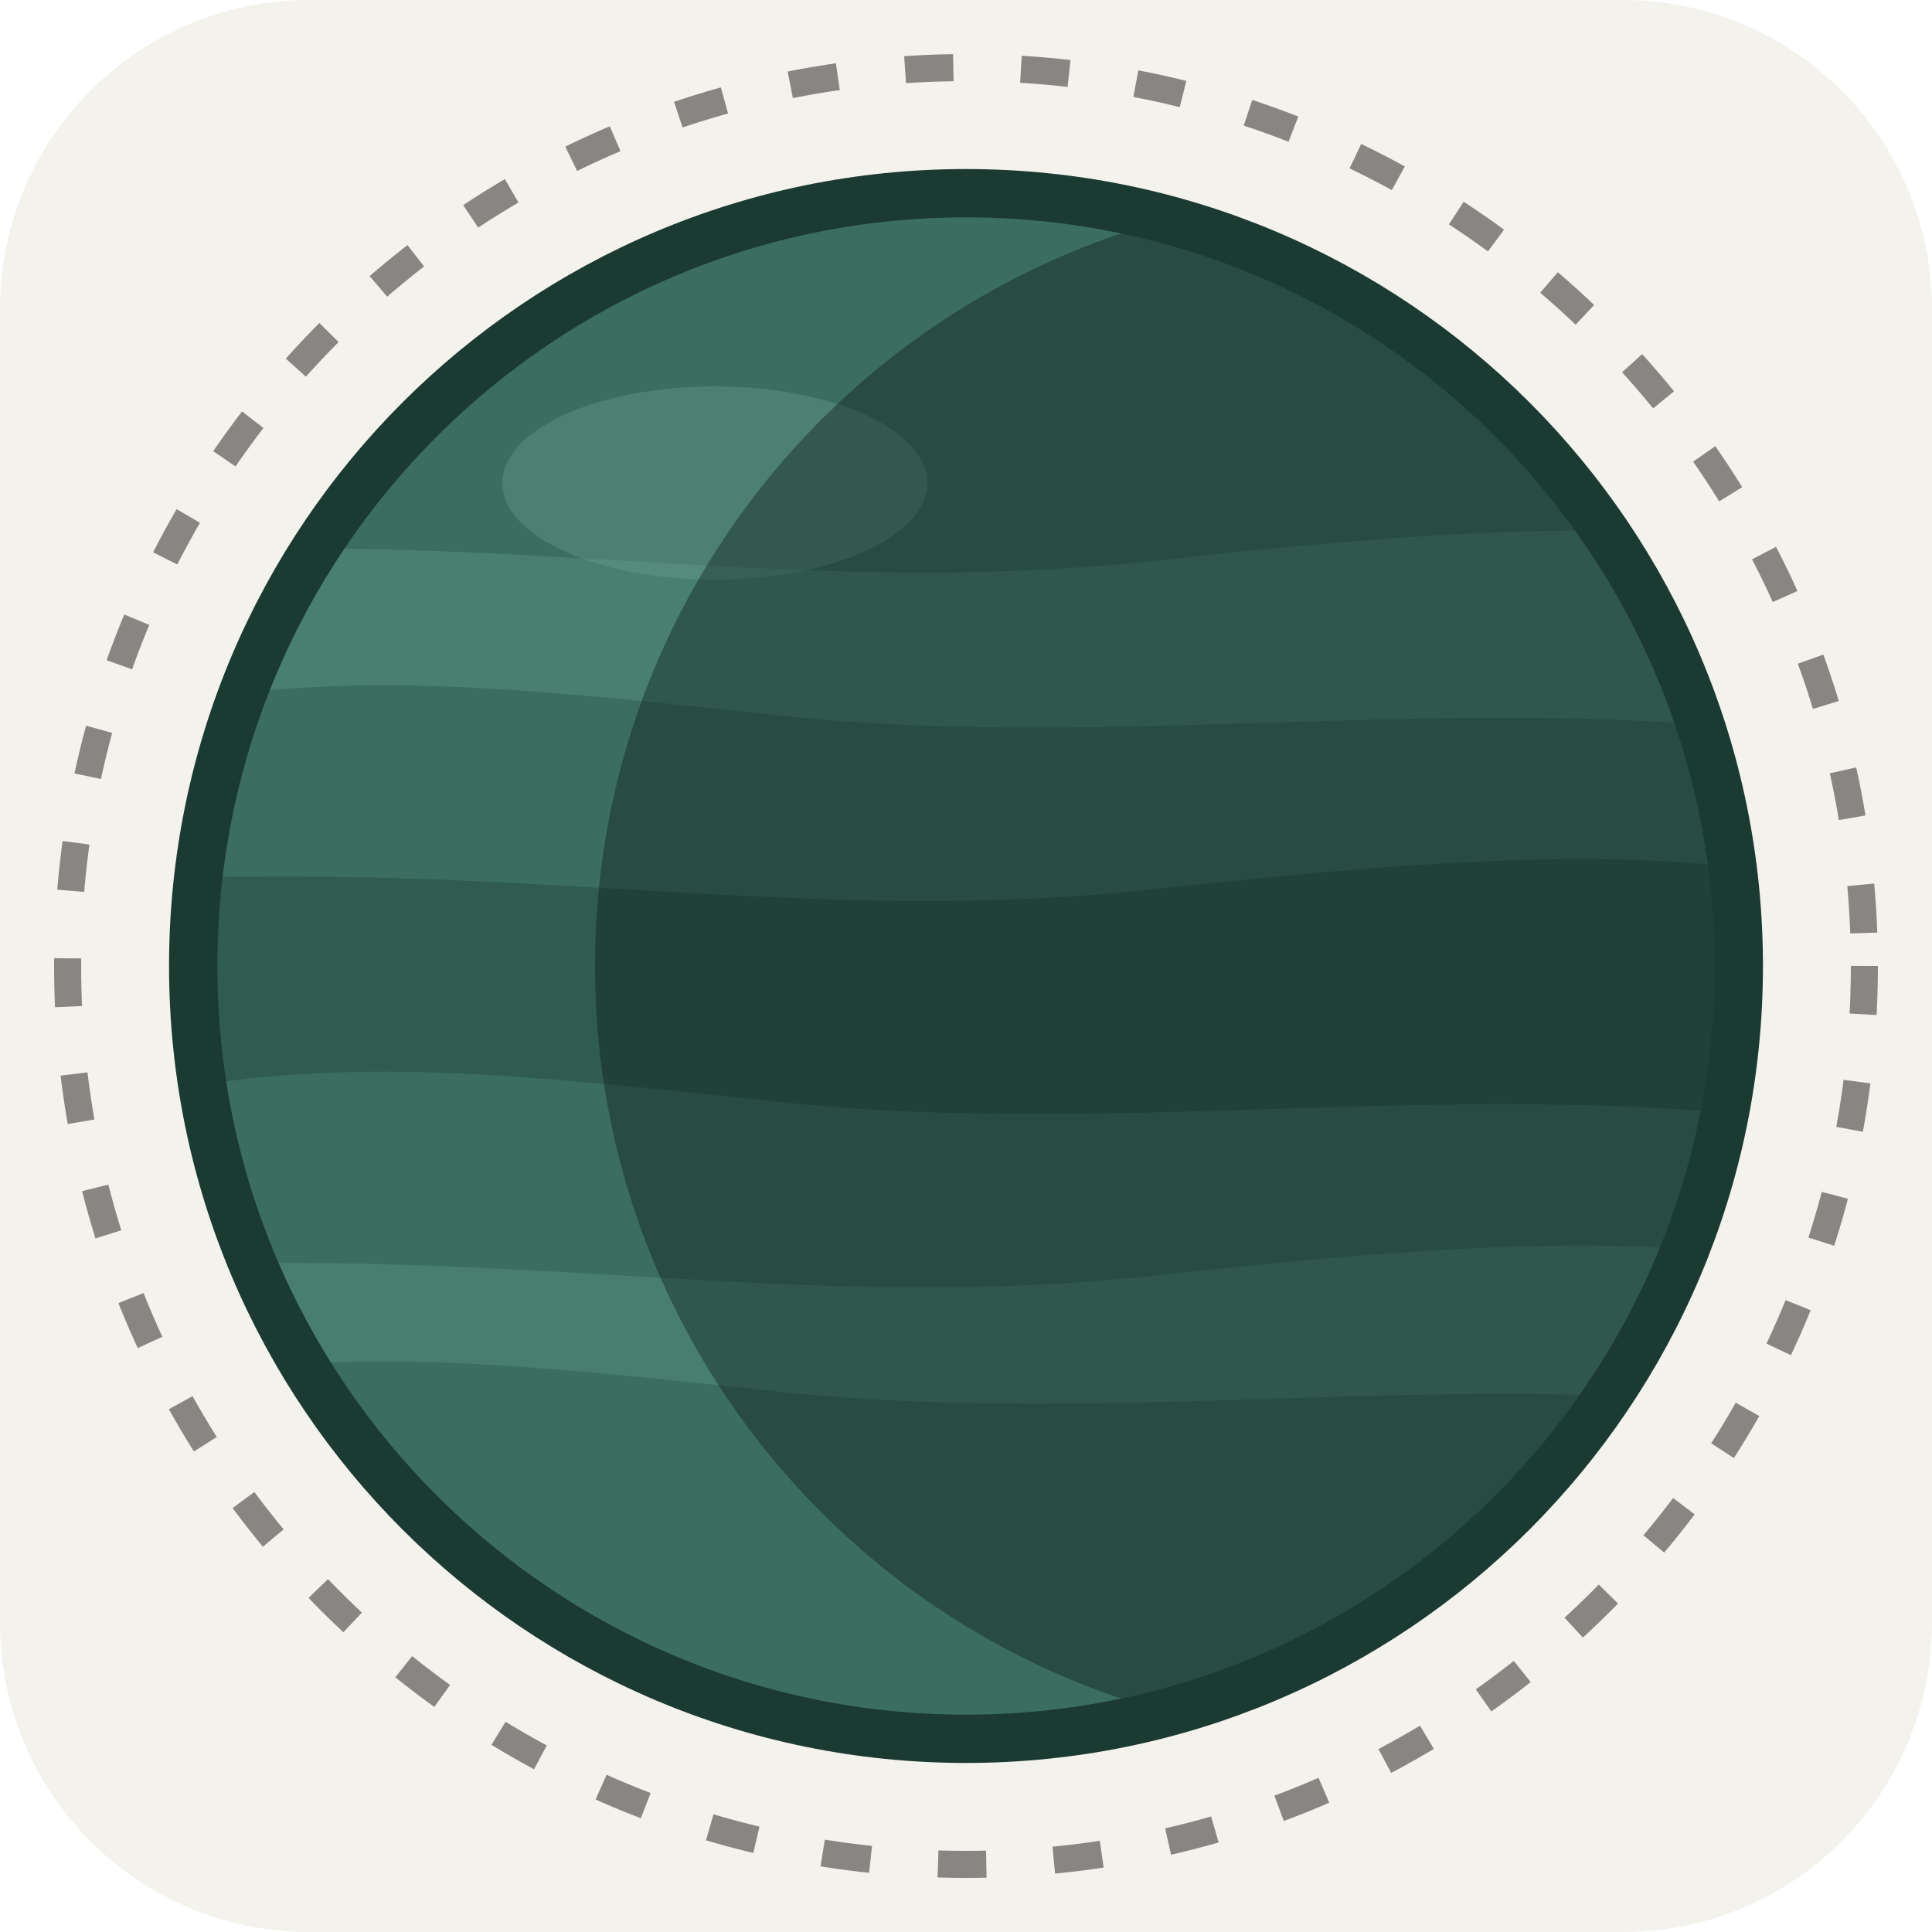
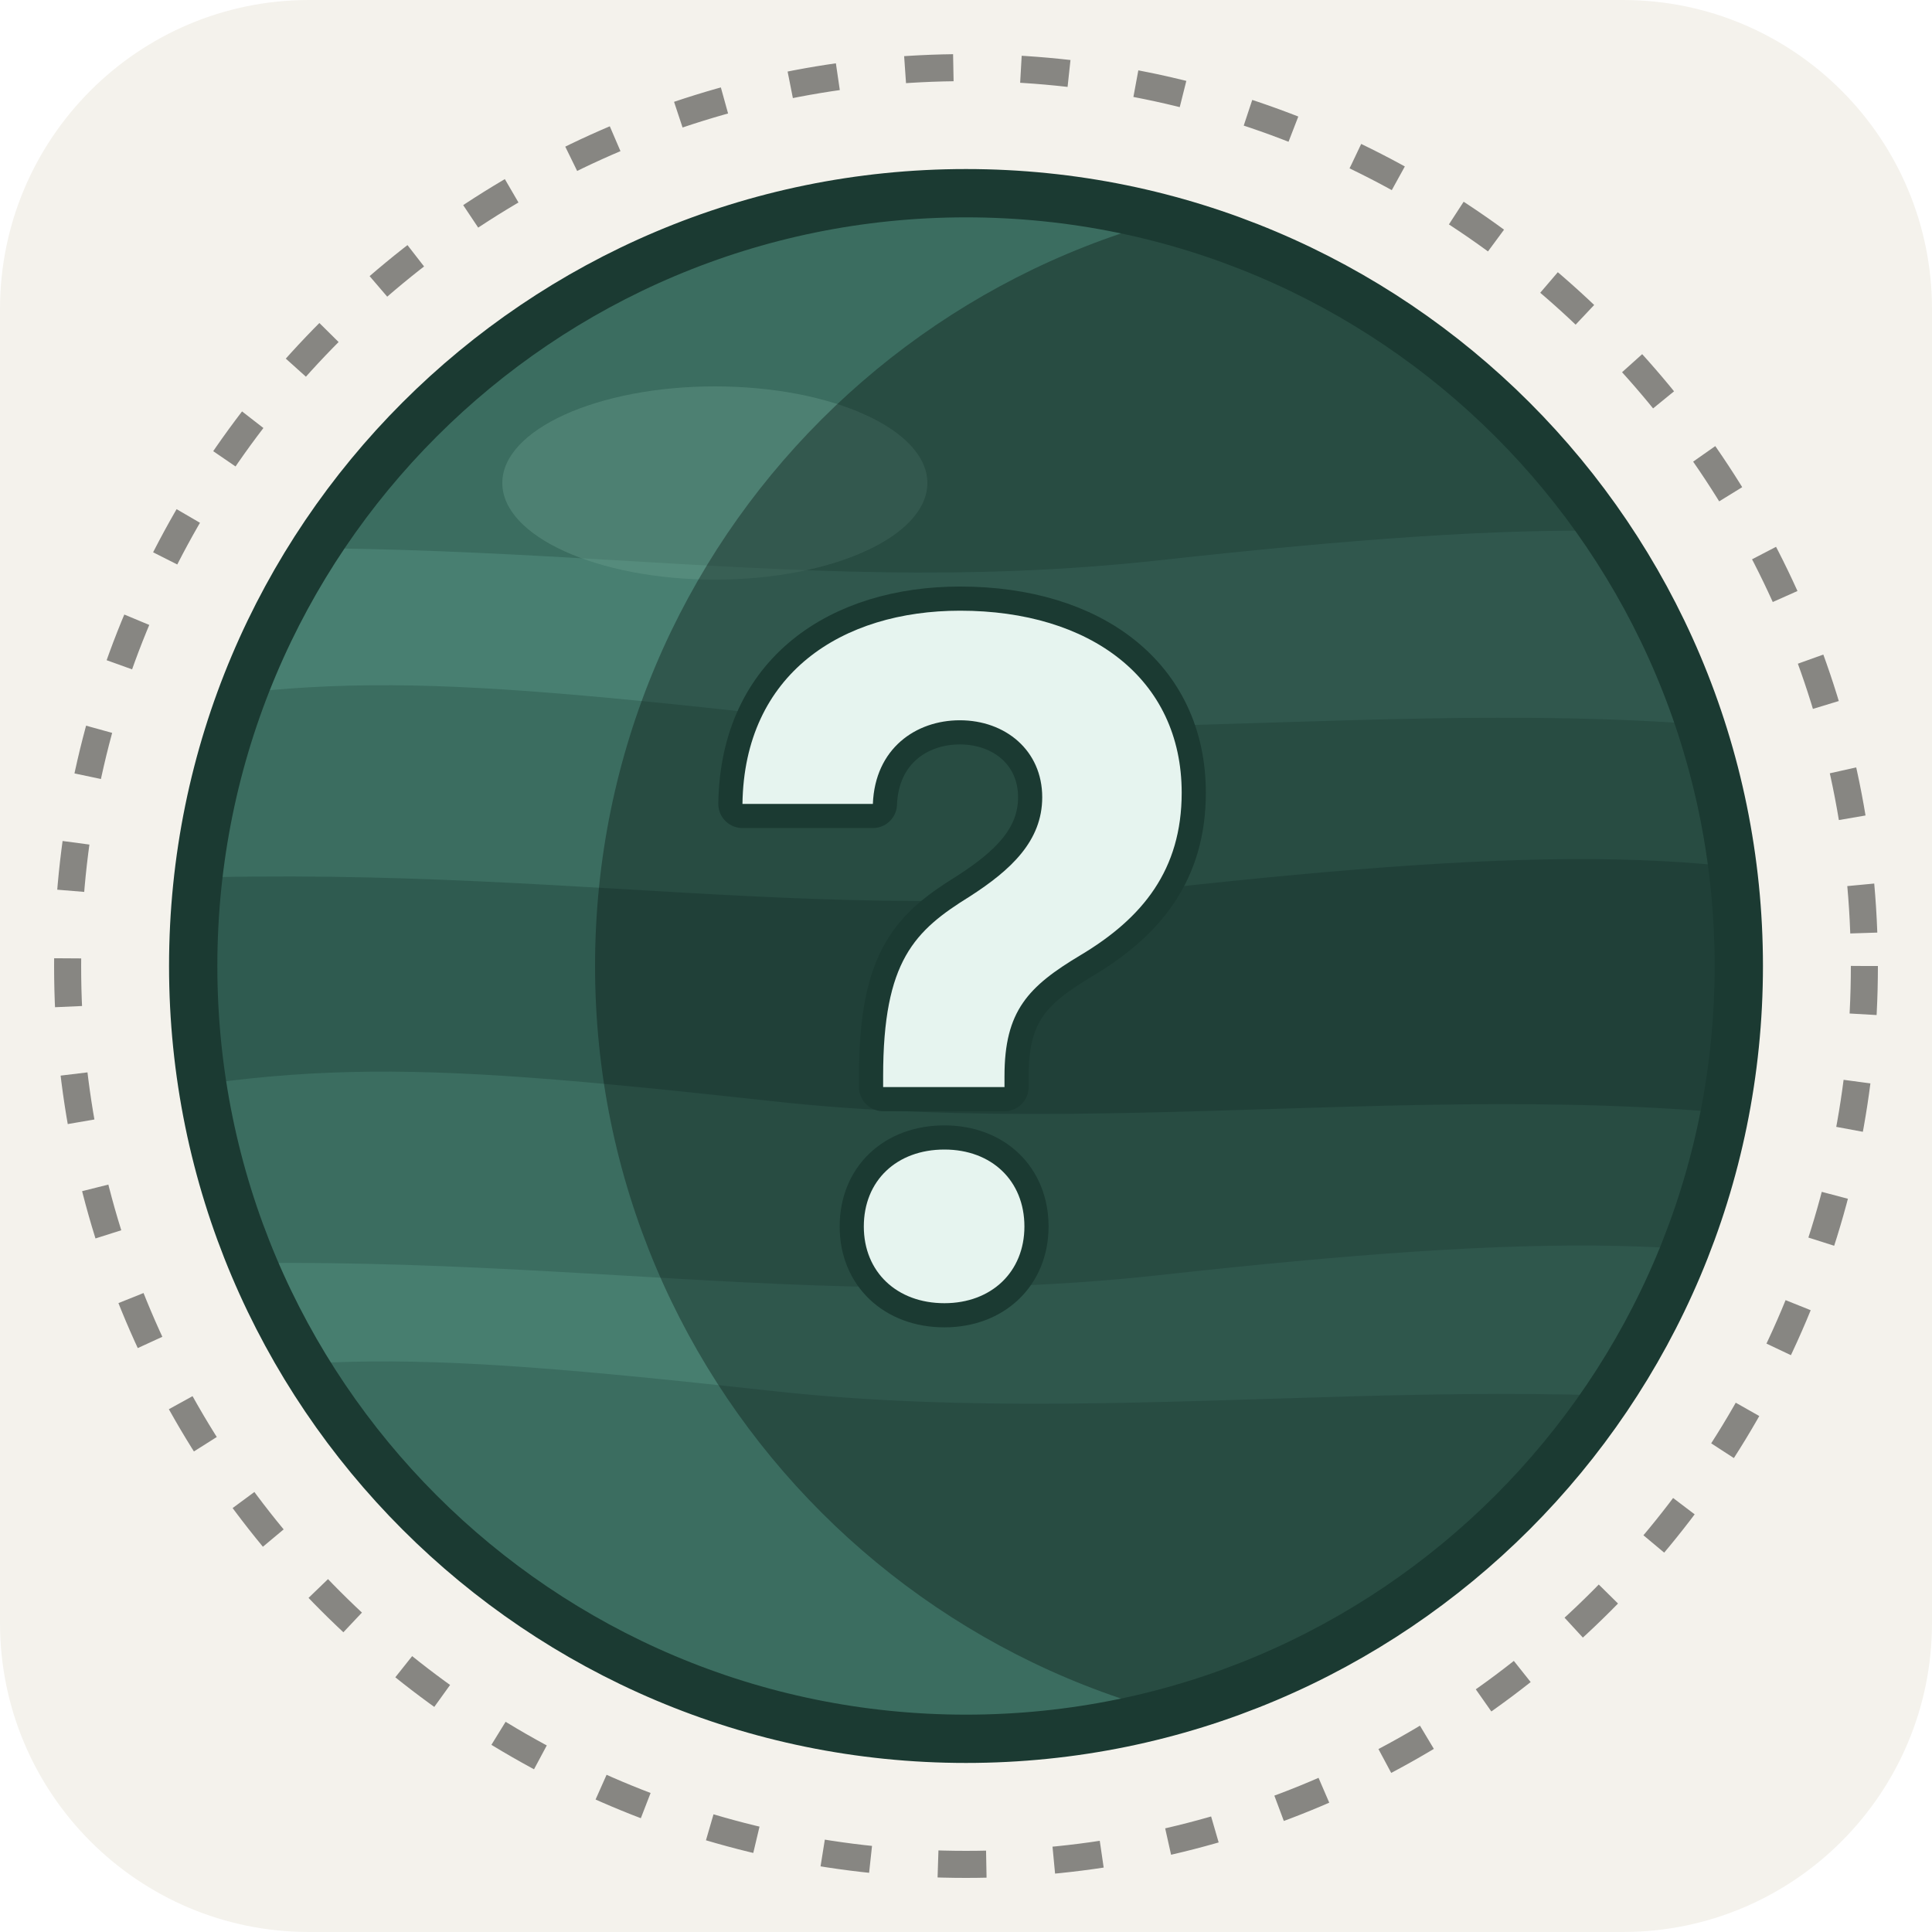
<svg xmlns="http://www.w3.org/2000/svg" viewBox="0 0 100 100" width="256" height="256" role="img" aria-label="Planet Nine, the predicted planet: a muted teal world with a dashed ring, because no one has seen it" style="color:#1a1a19">
  <rect width="100" height="100" rx="16" fill="#f4f2ec" />
  <defs>
    <clipPath id="a2-c">
      <circle cx="50" cy="50" r="40" />
    </clipPath>
  </defs>
  <g clip-path="url(#a2-c)">
    <circle cx="50" cy="50" r="40" fill="#3b6d60" />
    <path d="M0,29 C25,26.8 40,31.2 60,29 S90,26.8 100,30.1 L100,39.2 C80,34.8 60,39.2 40,37 S15,34.8 0,38.1 Z" fill="#487f71" opacity="1" />
    <path d="M0,46 C25,43.8 40,48.2 60,46 S90,43.8 100,47.1 L100,59.2 C80,54.8 60,59.2 40,57 S15,54.8 0,58.1 Z" fill="#2f5b50" opacity="1" />
    <path d="M0,66 C25,63.8 40,68.2 60,66 S90,63.8 100,67.1 L100,74.2 C80,69.8 60,74.2 40,72 S15,69.8 0,73.1 Z" fill="#487f71" opacity="0.9" />
    <ellipse cx="37" cy="25" rx="11" ry="5" fill="#6a9d8d" opacity="0.4" />
    <circle cx="70.8" cy="50" r="40" fill="#06100e" opacity="0.36" />
  </g>
  <circle cx="50" cy="50" r="40" fill="none" stroke="#1b3a32" stroke-width="2.5" />
+   <text x="50" y="67" text-anchor="middle" font-family="ui-sans-serif, -apple-system, 'SF Pro Text', 'Segoe UI', Inter, system-ui, sans-serif" font-size="48" font-weight="700" fill="#e6f4ef" stroke="#1b3a32" stroke-width="2.5" stroke-linejoin="round" paint-order="stroke">?</text>
  <circle cx="50" cy="50" r="46.5" fill="none" stroke="currentColor" stroke-opacity="0.5" stroke-width="1.4" stroke-dasharray="2.5 3.5" />
</svg>
